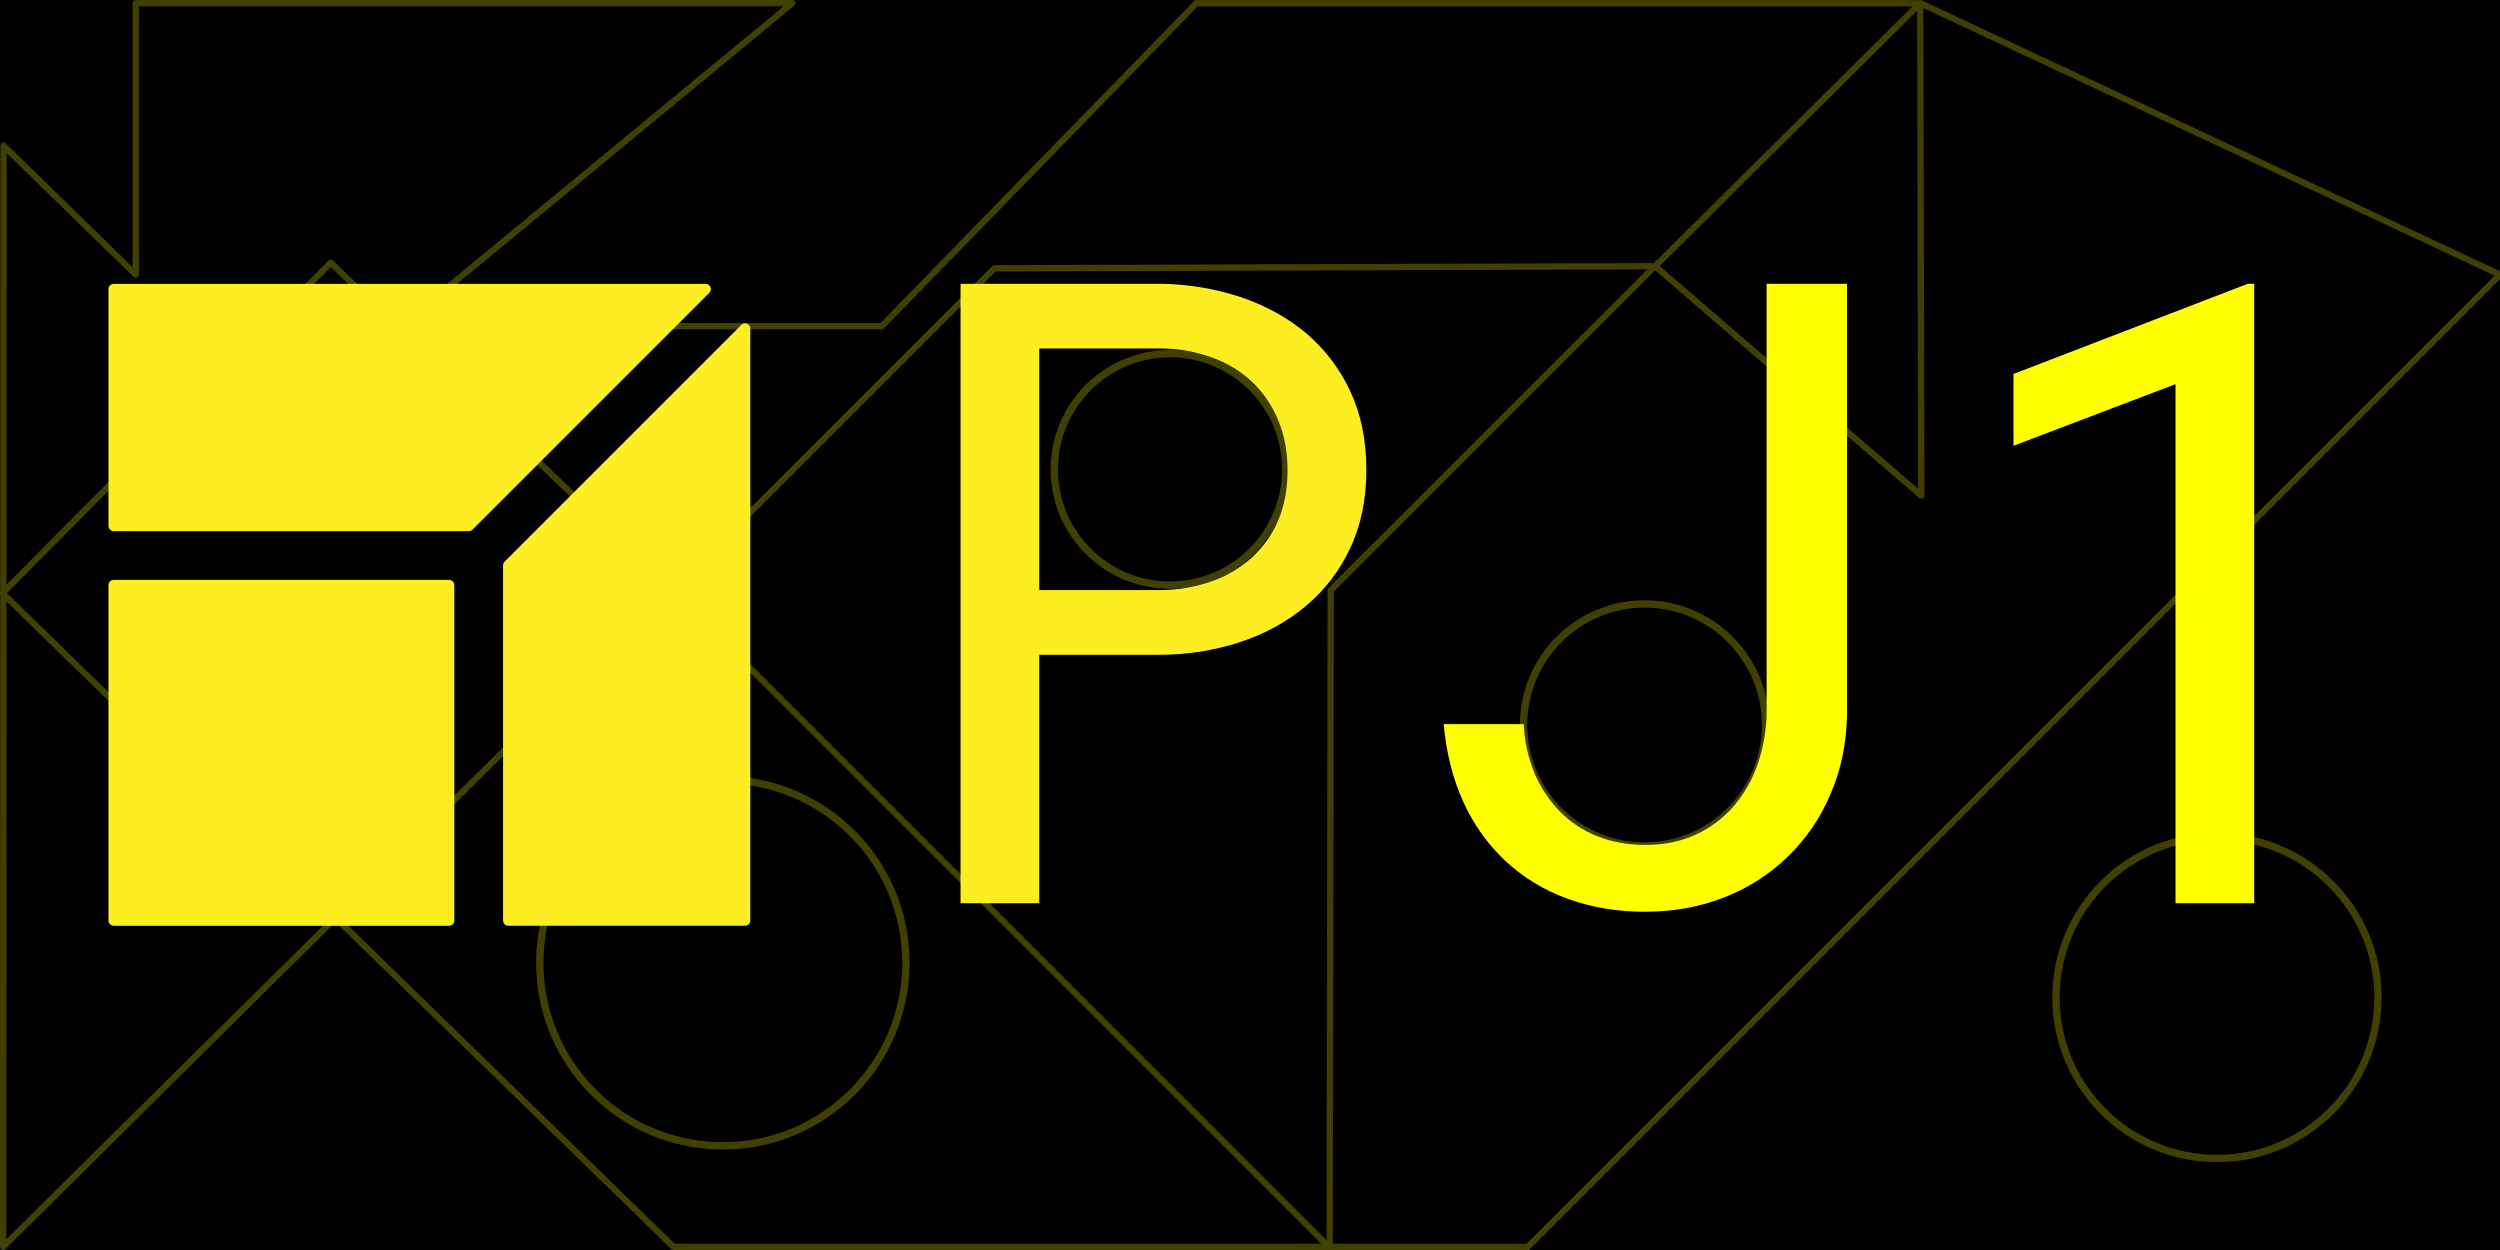
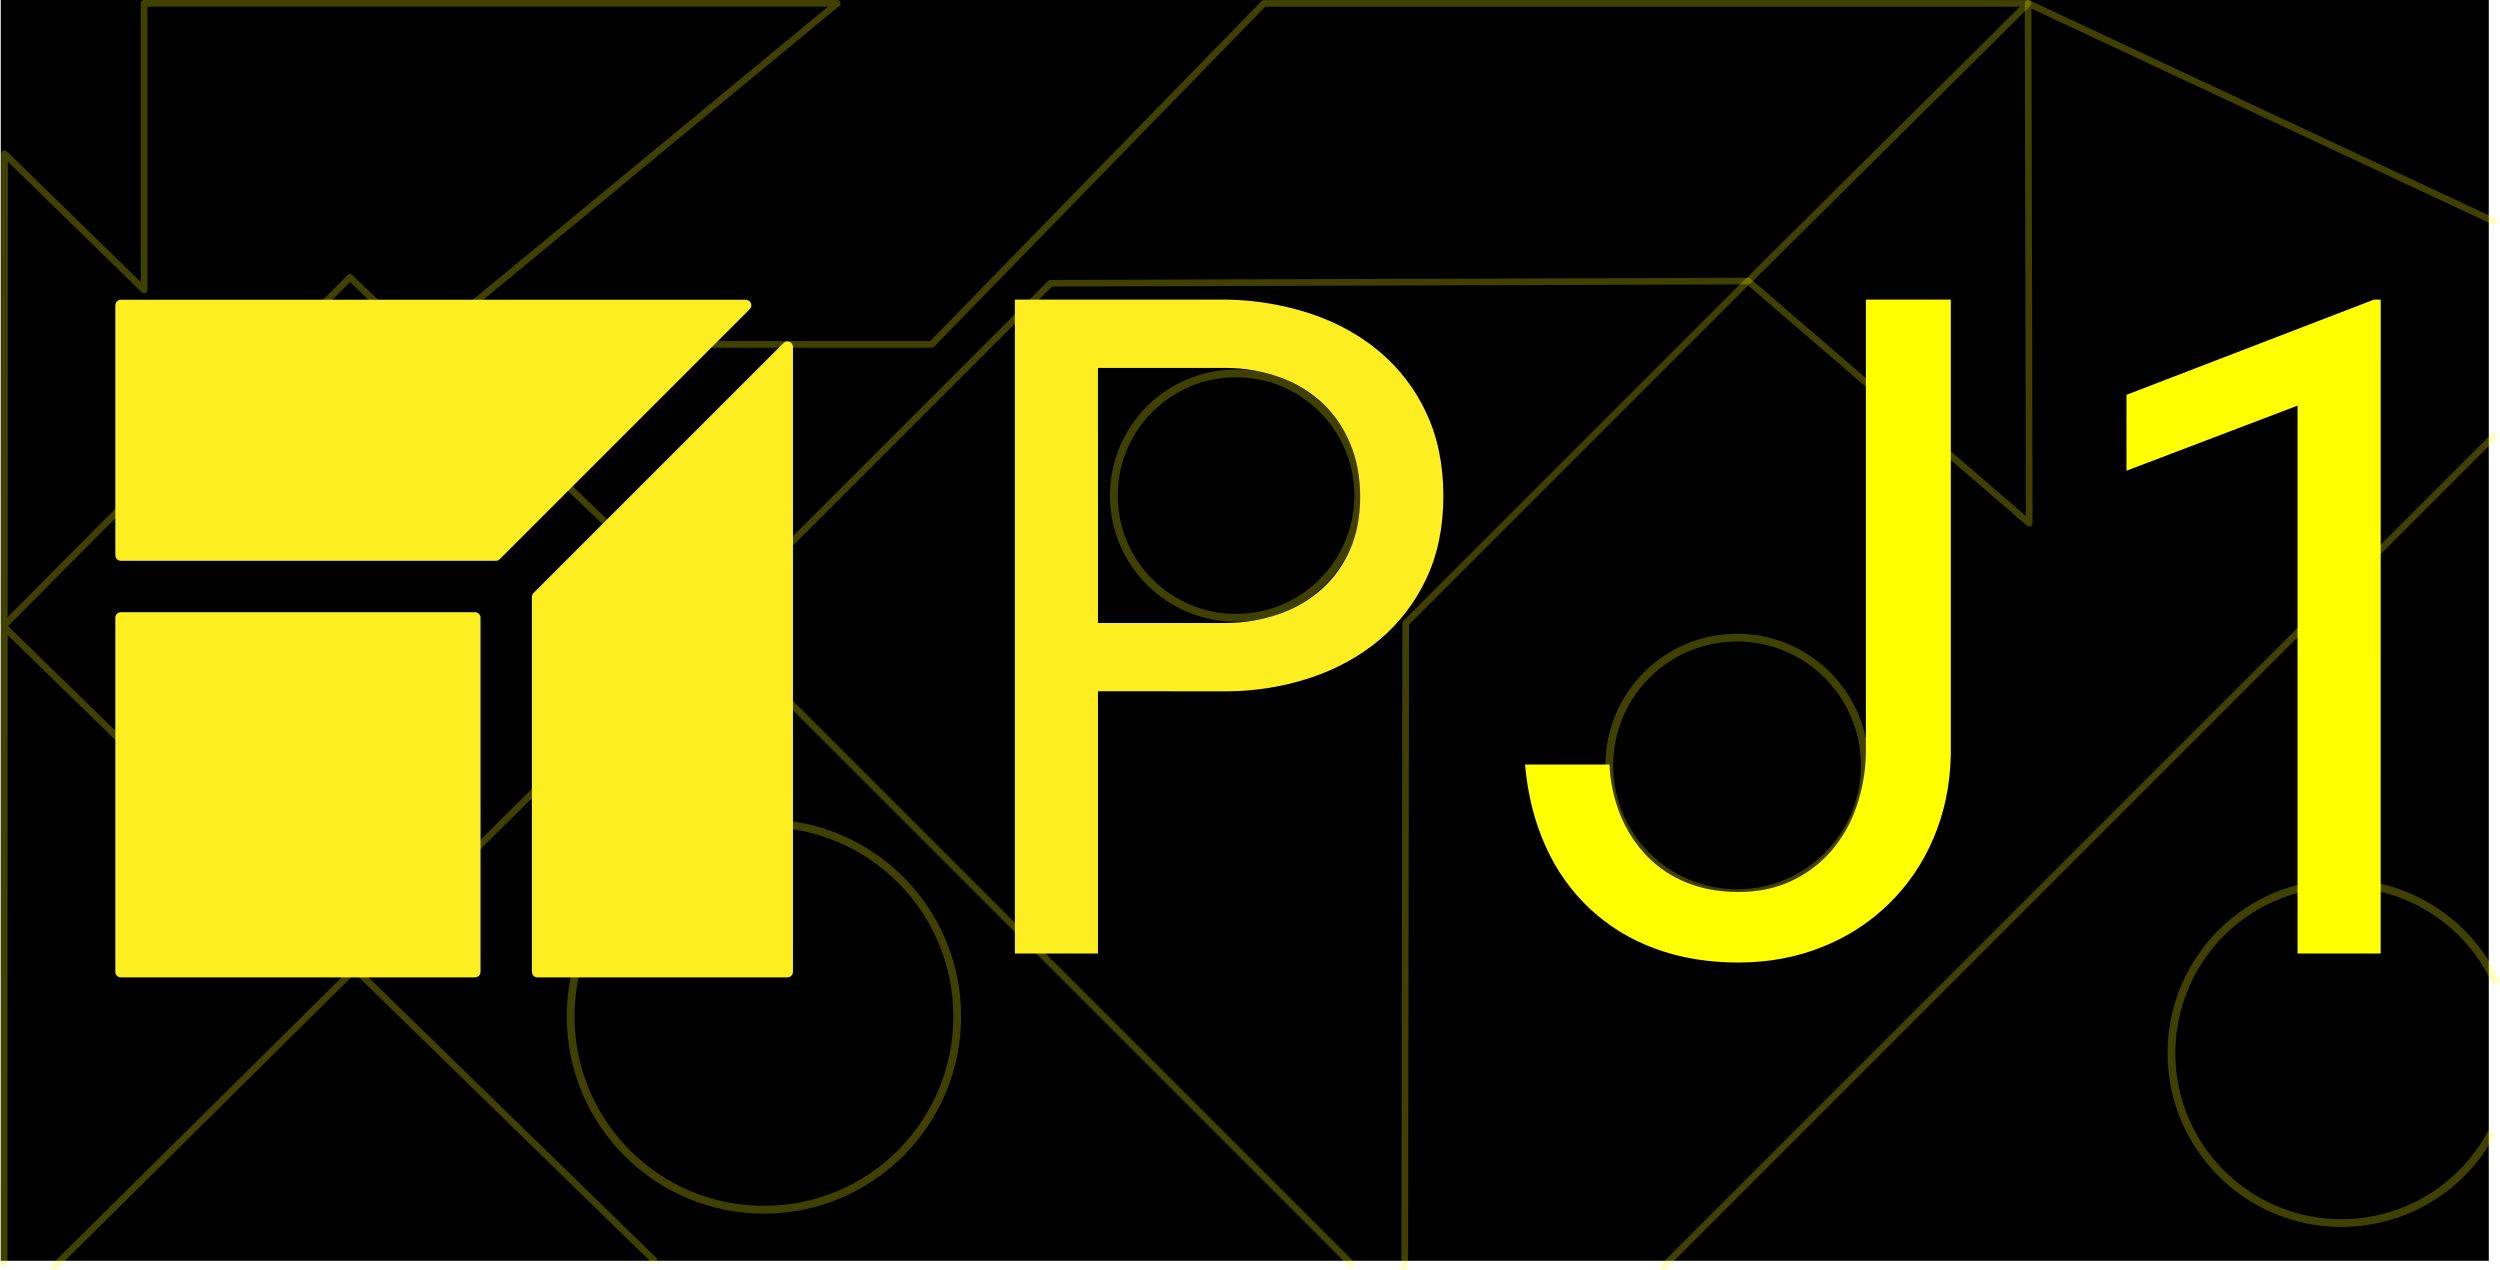
- <svg xmlns="http://www.w3.org/2000/svg" viewBox="0 0 2376 1188">
+ <svg xmlns="http://www.w3.org/2000/svg" viewBox="0 0 2250.49 1143.02">
  <defs>
-     <style>.a,.b{fill:none;stroke:#ff0;opacity:0.25;isolation:isolate;}.a,.c{stroke-linecap:round;stroke-linejoin:round;}.a{stroke-width:6px;}.b{stroke-miterlimit:10;stroke-width:7px;}.c,.d{fill:#fcee21;}.c{stroke:#fcee21;stroke-width:10px;}.e{fill:#ff0;}</style>
+     <style>.cls-1,.cls-2{fill:none;stroke:#ff0;opacity:0.25;isolation:isolate;}.cls-1,.cls-3{stroke-linecap:round;stroke-linejoin:round;}.cls-1{stroke-width:6px;}.cls-2{stroke-miterlimit:10;stroke-width:7px;}.cls-3,.cls-4{fill:#fcee21;}.cls-3{stroke:#fcee21;stroke-width:10px;}.cls-5{fill:#ff0;}</style>
  </defs>
-   <path d="M3,3H2373V1185H3Z" />
-   <path d="M2370,6V1182H6V6H2370m6-6H0V1188H2376Z" />
-   <path class="a" d="M3,1185,636,558l627.7,627.8,1-624.8,308.2-308.1L1826,471,1825,3l551,258-924.7,924.7-.3-.7H640L2.3,563.7l312-314L639,561,945,255l628-2L1824.9,3.1H1137L838,310H381L753,3H129V261L3.4,138.4Z" />
-   <circle class="b" cx="687" cy="915" r="174" />
-   <circle class="b" cx="1563" cy="689" r="115" />
-   <circle class="b" cx="2107" cy="948" r="153" />
-   <circle class="b" cx="1112" cy="446.1" r="110" />
-   <path class="c" d="M708.1,874.8V312.3l-225,225V874.8Z" />
-   <rect class="c" x="108.1" y="556.1" width="318.7" height="318.75" />
-   <path class="c" d="M108.1,274.8H670.6l-225,225H108.1Z" />
-   <path class="d" d="M987.7,622.3V858.4H912.9V269.7h190.8a254.6,254.6,0,0,1,75,12.5q35.4,11.9,62.1,34a161.1,161.1,0,0,1,42.2,55c10.4,21.9,15.6,46.9,15.6,75.2s-5.2,53.3-15.6,75a158.5,158.5,0,0,1-42.2,54.8q-26.7,22.3-62.1,34a244.8,244.8,0,0,1-75,12.1Zm0-61.5h116a146.4,146.4,0,0,0,47.7-8.3,113.3,113.3,0,0,0,38-22.4,102.3,102.3,0,0,0,25.3-35.4c6-13.9,9-29.7,9-47.5s-3-33.8-9-48.1a105.6,105.6,0,0,0-25.1-36.4,109.8,109.8,0,0,0-38-23,145.1,145.1,0,0,0-47.9-8.5h-116Z" />
-   <path class="e" d="M1679,269.7h76.4V679.3q-.7,40.8-15.6,75.2a179.9,179.9,0,0,1-100.2,98c-23.1,9.3-48.2,13.9-75.4,14s-52.5-4.2-75-12.6a170.8,170.8,0,0,1-58.6-35.8,176.4,176.4,0,0,1-39.9-56.1q-15-33-18.6-73.8h76a138.7,138.7,0,0,0,9.9,45.7,118.9,118.9,0,0,0,23.7,36.5,102.4,102.4,0,0,0,35.8,24.1c13.9,5.7,29.4,8.5,46.7,8.5s33.7-3.3,47.7-9.9a107.6,107.6,0,0,0,35.8-26.9,122.9,122.9,0,0,0,22.6-39.4,160.1,160.1,0,0,0,8.7-47.5Zm463.4,588.7h-74.8V365.1l-154,58.6V355.4l222.7-85.7h6.1Z" />
+   <g id="Background">
+     <rect id="Background-2" data-name="Background" x="0.69" width="2239.71" height="1134.97" />
+     <g id="BackgroundPattern">
+       <path id="path11" class="cls-1" d="M1263.82,1140l.93-579,308.12-308.12L1826,471,1825,3l419.54,196.44" transform="translate(0.69)" />
+       <path id="path11-2" data-name="path11" class="cls-1" d="M1263.82,1140" transform="translate(0.69)" />
+       <path id="path11-3" data-name="path11" class="cls-1" d="M1215.15,1137.15" transform="translate(0.69)" />
+       <path id="path11-4" data-name="path11" class="cls-1" d="M48.41,1140,636,558l579.15,579.15" transform="translate(0.69)" />
+       <path id="path11-5" data-name="path11" class="cls-1" d="M3,1137.15" transform="translate(0.69)" />
+       <path id="path11-6" data-name="path11" class="cls-1" d="M587.83,1134.28,2.31,563.69l312-314L639,561,945,255l628-2L1824.92,3.08H1137L838,310H381L753,3H129V261L3.39,138.39,3,1137.15" transform="translate(0.69)" />
+       <path id="path11-7" data-name="path11" class="cls-1" d="M587.83,1134.28" transform="translate(0.69)" />
+       <path id="path11-8" data-name="path11" class="cls-1" d="M1497,1140" transform="translate(0.69)" />
+       <path id="path11-9" data-name="path11" class="cls-1" d="M2244.54,392.46,1497,1140" transform="translate(0.69)" />
+       <path id="path11-10" data-name="path11" class="cls-1" d="M2244.54,392.46" transform="translate(0.69)" />
+       <path id="path11-11" data-name="path11" class="cls-1" d="M2244.54,199.44" transform="translate(0.69)" />
+       <circle id="circle13" class="cls-2" cx="687.69" cy="915" r="174" />
+       <circle id="circle15" class="cls-2" cx="1563.69" cy="689" r="115" />
+       <path id="circle17" class="cls-2" d="M2242.13,876.17q2.38,4.49,4.47,9.13" transform="translate(0.69)" />
+       <path id="circle17-2" data-name="circle17" class="cls-2" d="M2242.13,1019.83a153,153,0,1,1,0-143.66" transform="translate(0.69)" />
+       <path id="circle17-3" data-name="circle17" class="cls-2" d="M2242.13,1019.83" transform="translate(0.69)" />
+       <circle id="circle19" class="cls-2" cx="1112.69" cy="446.12" r="110" />
+     </g>
+   </g>
+   <g id="Foreground">
+     <g id="Layer_3" data-name="Layer 3">
+       <path id="path1375" class="cls-3" d="M708.13,874.84V312.34l-225,225v337.5Z" transform="translate(0.69)" />
+       <rect id="rect1407" class="cls-3" x="108.82" y="556.09" width="318.75" height="318.75" />
+       <path id="path1375-8" class="cls-3" d="M108.13,274.84h562.5l-225,225H108.13Z" transform="translate(0.69)" />
+     </g>
+     <g id="Text">
+       <path id="path22" class="cls-4" d="M987.69,622.25V858.36H912.9V269.71h190.83a253.23,253.23,0,0,1,75,12.53q35.38,11.73,62.06,34a159.89,159.89,0,0,1,42.25,55q15.57,32.76,15.57,75.2t-15.57,75a160.36,160.36,0,0,1-42.25,54.78q-26.67,22.24-62.06,34a244.39,244.39,0,0,1-75,12.13Zm0-61.45h116a146.26,146.26,0,0,0,47.7-8.29,113.77,113.77,0,0,0,38-22.44,101.83,101.83,0,0,0,25.27-35.37q9.09-20.82,9.09-47.51t-9.09-48.11a106,106,0,0,0-25.07-36.39,110.85,110.85,0,0,0-38-23,145,145,0,0,0-47.91-8.49h-116Z" transform="translate(0.69)" />
+       <path id="path24" class="cls-5" d="M1679,269.71h76.41V679.26q-.81,40.85-15.56,75.2a179.92,179.92,0,0,1-100.27,98q-34.56,13.95-75.4,14-41.23,0-75-12.54a172.69,172.69,0,0,1-58.62-35.78A174.74,174.74,0,0,1,1390.74,762q-15-33-18.6-73.79h76a136.07,136.07,0,0,0,9.9,45.69,116.32,116.32,0,0,0,23.66,36.59,102.54,102.54,0,0,0,35.78,24q20.8,8.49,46.69,8.49,26.68,0,47.71-9.9a107.54,107.54,0,0,0,35.78-26.89,120.28,120.28,0,0,0,22.64-39.42,157.56,157.56,0,0,0,8.69-47.5Zm463.37,588.65h-74.8V365.12l-154,58.62V355.42l222.77-85.71h6.07Z" transform="translate(0.69)" />
+     </g>
+   </g>
</svg>
